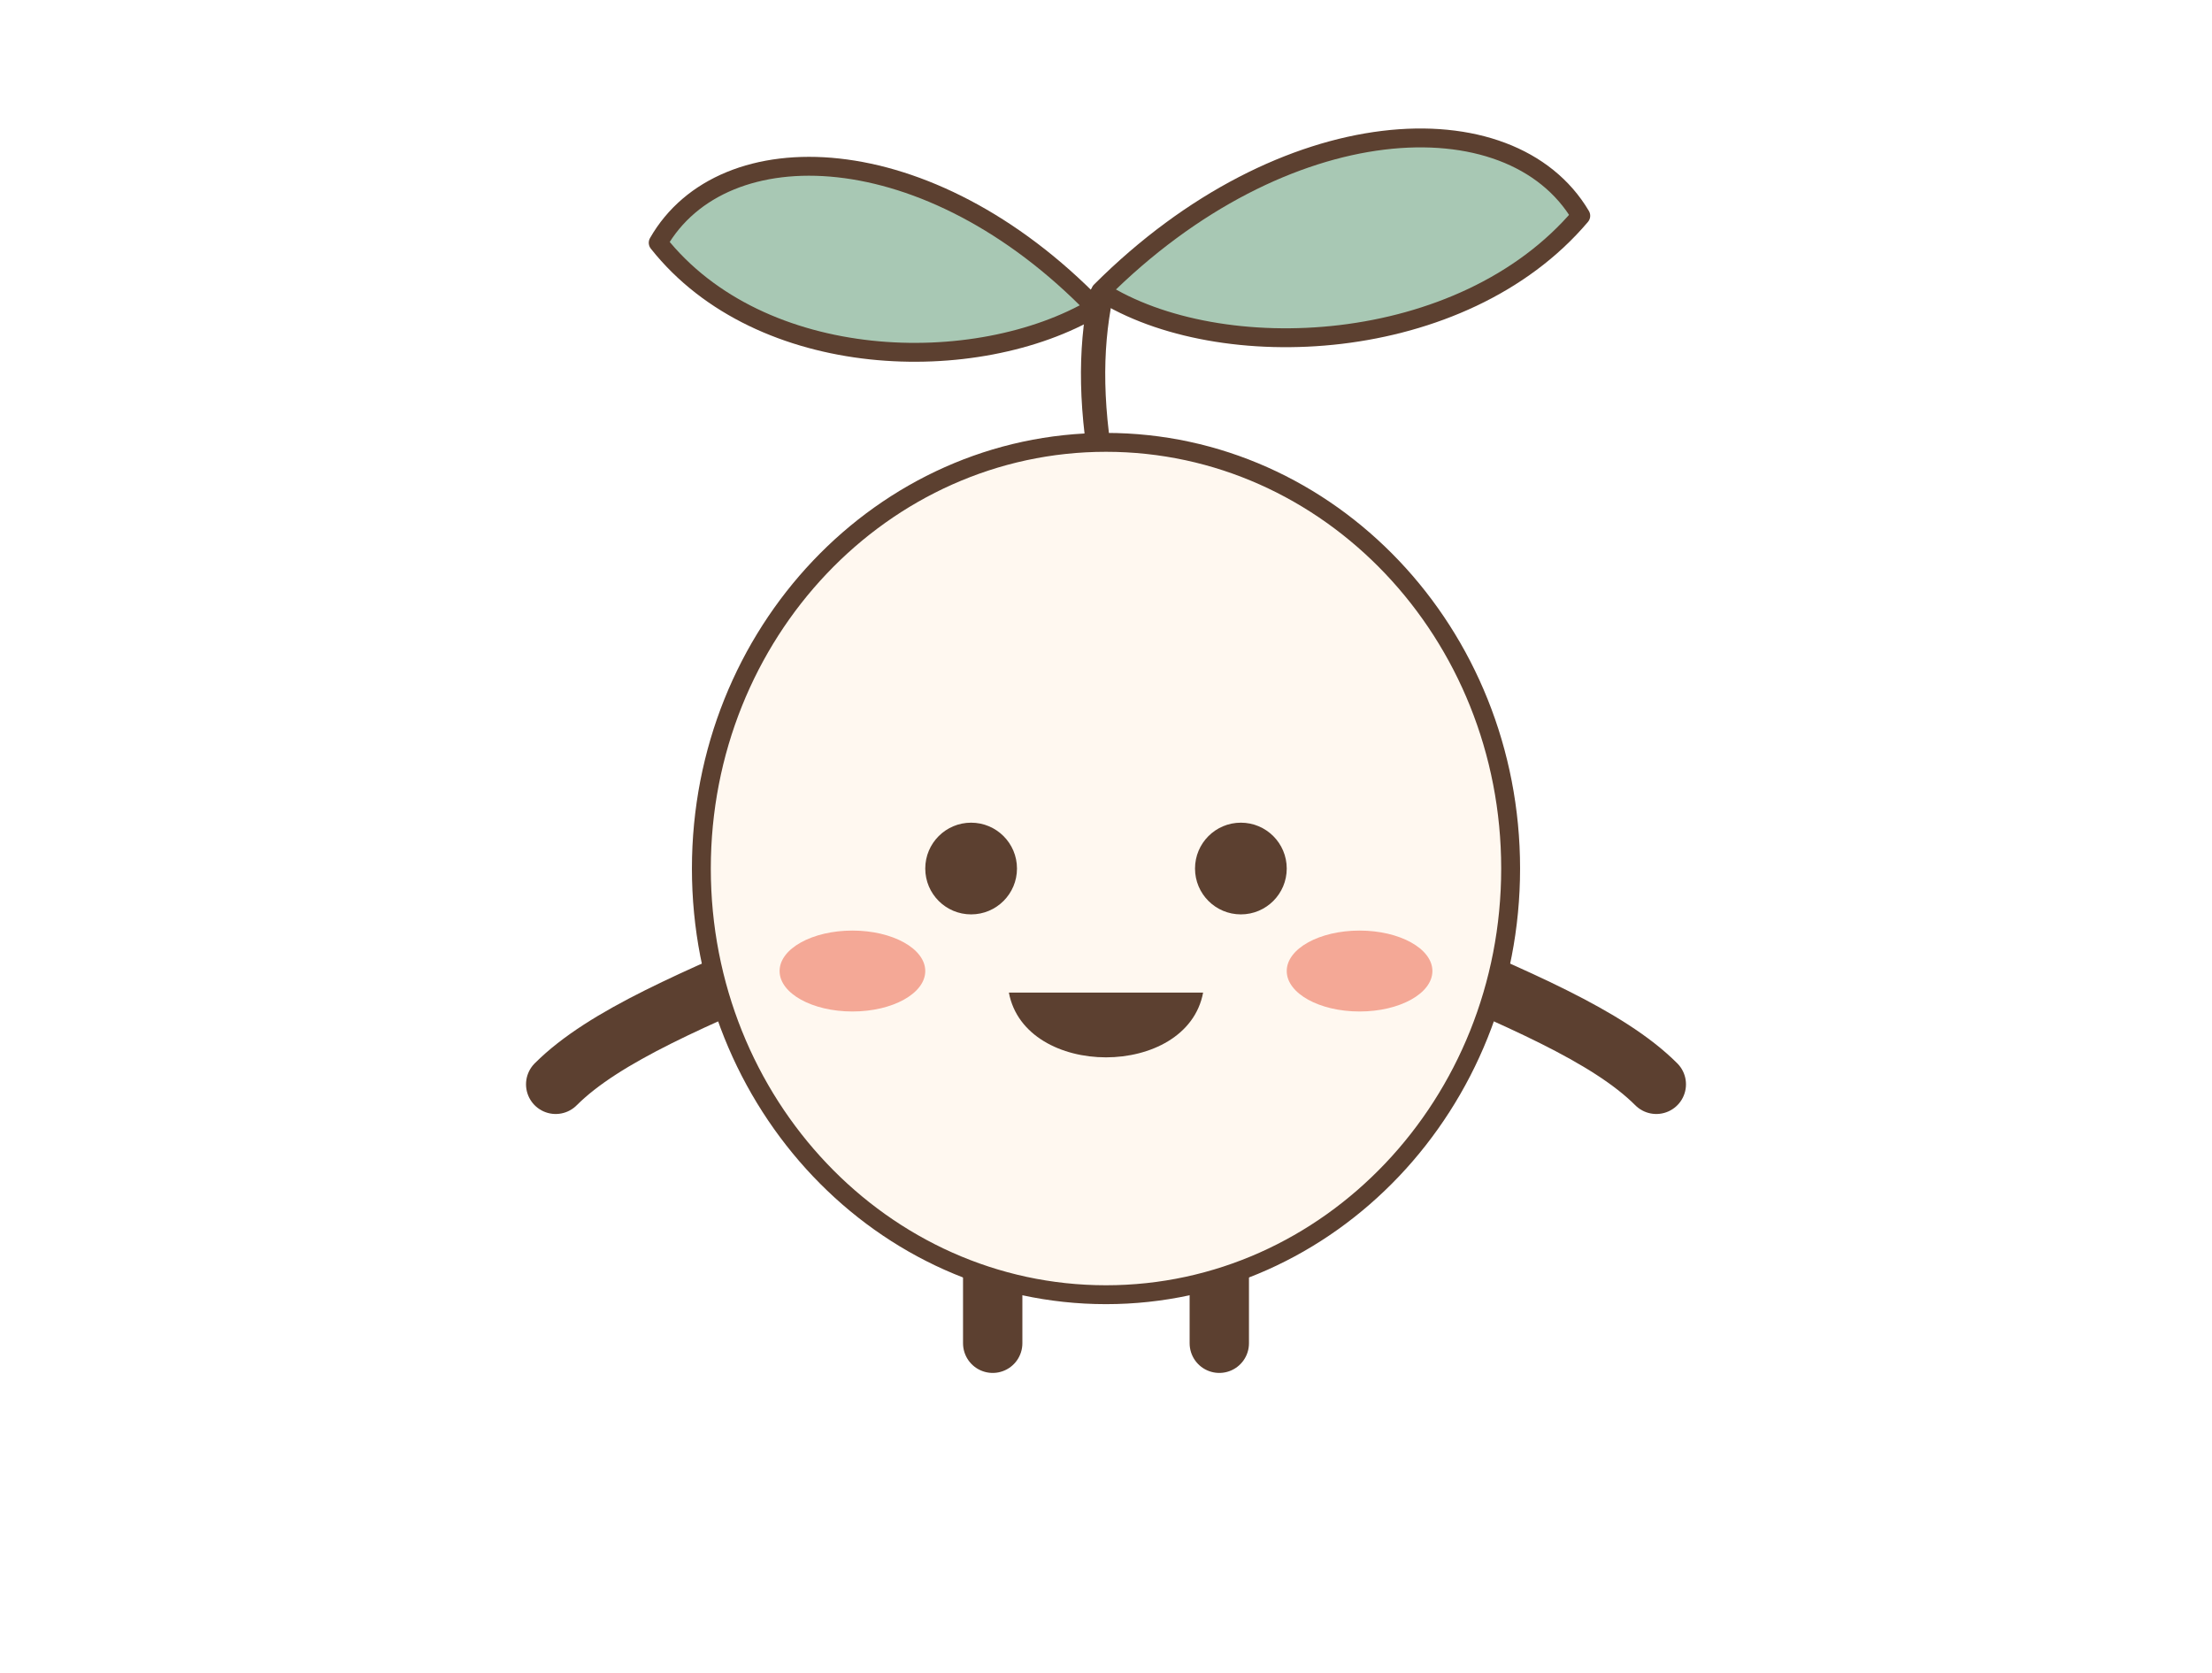
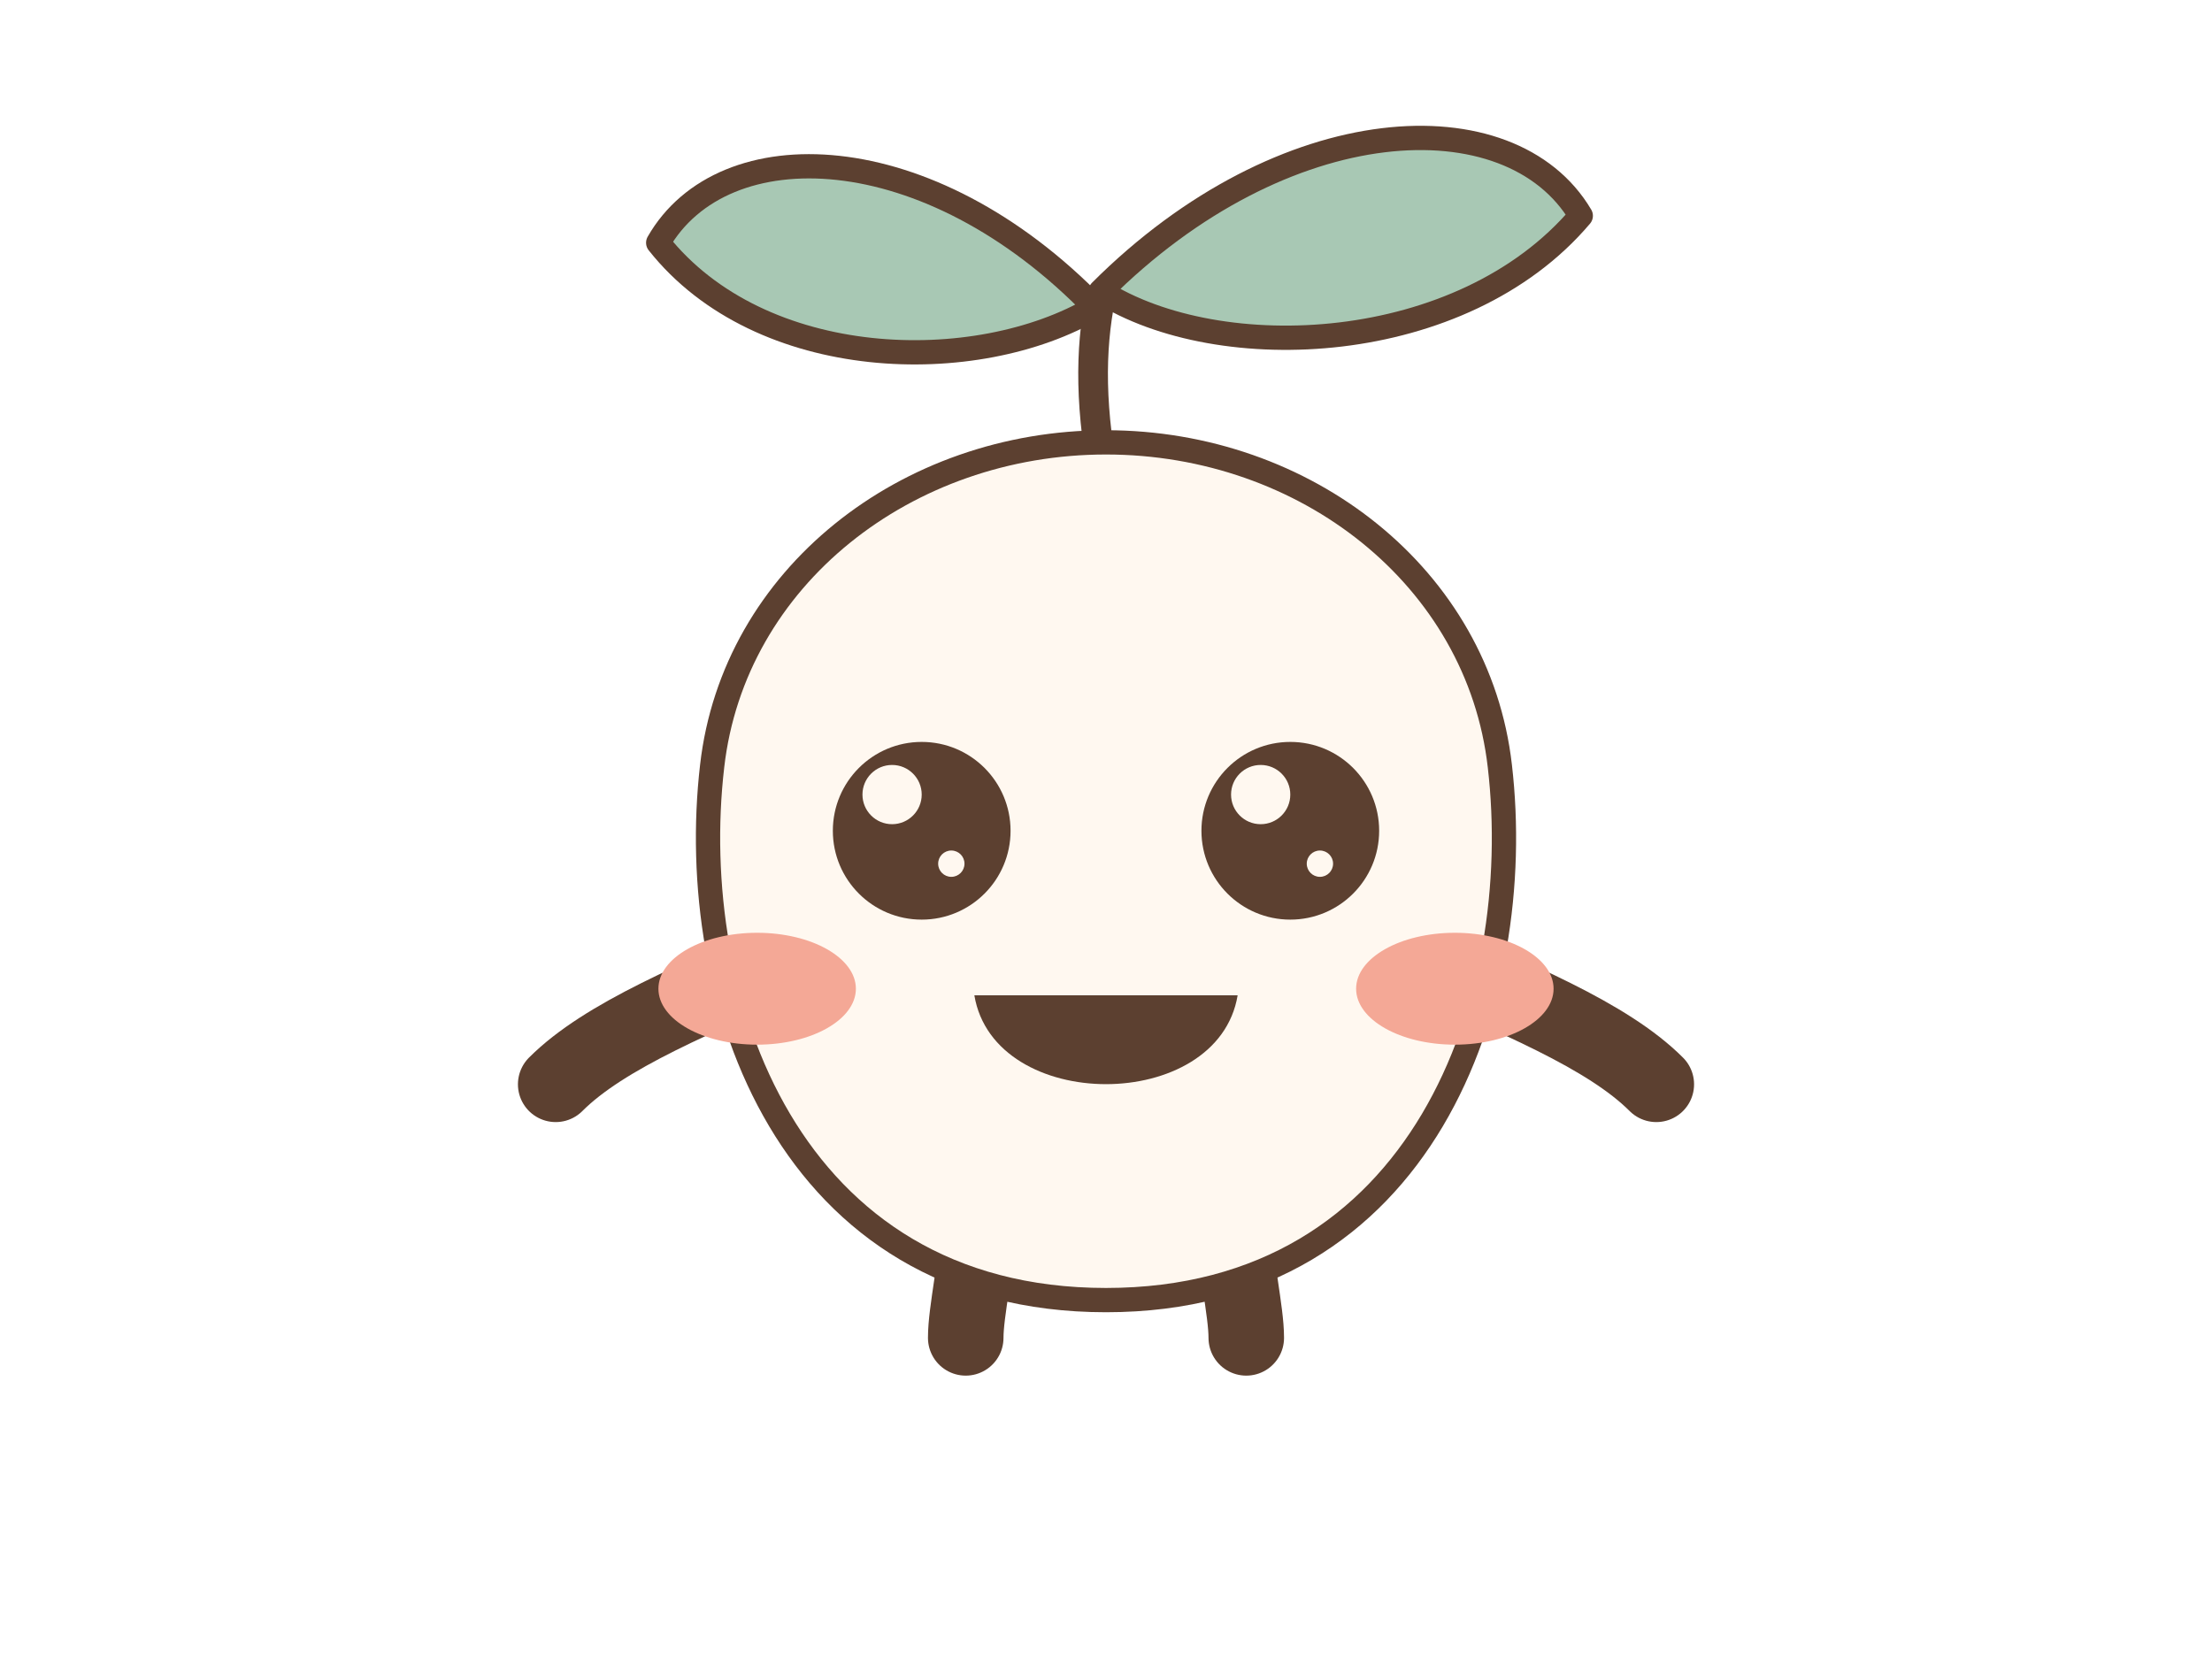
<svg xmlns="http://www.w3.org/2000/svg" viewBox="0 0 820 620" width="820" height="620">
-   <g fill="none" stroke="#5C4030" stroke-width="7" stroke-linecap="round" stroke-linejoin="round">
+   <g fill="none" stroke="#5C4030" stroke-width="9" stroke-linecap="round" stroke-linejoin="round">
    <g transform="translate(410 40)">
-       <path d="M -110 312 C -152 330, -186 344, -204 362" stroke-width="22" />
-       <path d="M 110 312 C 152 330, 186 344, 204 362" stroke-width="22" />
-       <path d="M -42 392 L -42 458" stroke-width="22" />
-       <path d="M 42 392 L 42 458" stroke-width="22" />
-       <path d="M 0 142 C -6 112, -6 90, -2 70" stroke-width="9" />
+       <path d="M -110 312 C -152 330, -186 344, -204 362" stroke-width="28" />
+       <path d="M 110 312 C 152 330, 186 344, 204 362" stroke-width="28" />
+       <path d="M -46 404 C -48 430, -52 446, -52 456" stroke-width="28" />
+       <path d="M 46 404 C 48 430, 52 446, 52 456" stroke-width="28" />
+       <path d="M 0 142 C -6 112, -6 90, -2 70" stroke-width="11" />
      <path d="M -4 74 C -66 10, -142 8, -166 50 C -128 98, -48 100, -4 74 Z" fill="#A8C8B4" />
      <path d="M -2 68 C 66 0, 150 -4, 176 40 C 132 92, 42 96, -2 68 Z" fill="#A8C8B4" />
-       <ellipse cx="0" cy="282" rx="150" ry="158" fill="#FFF8F0" />
-       <ellipse cx="-94" cy="320" rx="27" ry="15" fill="#F4A896" stroke="none" />
-       <ellipse cx="94" cy="320" rx="27" ry="15" fill="#F4A896" stroke="none" />
-       <circle cx="-50" cy="282" r="17" fill="#5C4030" stroke="none" />
-       <circle cx="50" cy="282" r="17" fill="#5C4030" stroke="none" />
-       <path d="M -36 328 C -30 360, 30 360, 36 328 Z" fill="#5C4030" stroke="none" />
+       <path d="M 0 124 C 74 124, 138 174, 146 244 C 156 330, 118 442, 0 442 C -118 442, -156 330, -146 244 C -138 174, -74 124, 0 124 Z" fill="#FFF8F0" />
+       <g transform="translate(0 -18) translate(0 286) scale(1.22) translate(0 -286)">
+         <ellipse cx="-106" cy="334" rx="30" ry="17" fill="#F4A896" stroke="none" />
+         <ellipse cx="106" cy="334" rx="30" ry="17" fill="#F4A896" stroke="none" />
+         <circle cx="-56" cy="286" r="27" fill="#5C4030" stroke="none" />
+         <circle cx="56" cy="286" r="27" fill="#5C4030" stroke="none" />
+         <circle cx="-65" cy="275" r="9" fill="#FFF8F0" stroke="none" />
+         <circle cx="-47" cy="296" r="4" fill="#FFF8F0" stroke="none" />
+         <circle cx="47" cy="275" r="9" fill="#FFF8F0" stroke="none" />
+         <circle cx="65" cy="296" r="4" fill="#FFF8F0" stroke="none" />
+         <path d="M -40 336 C -34 372, 34 372, 40 336 Z" fill="#5C4030" stroke="none" />
+       </g>
    </g>
  </g>
</svg>
